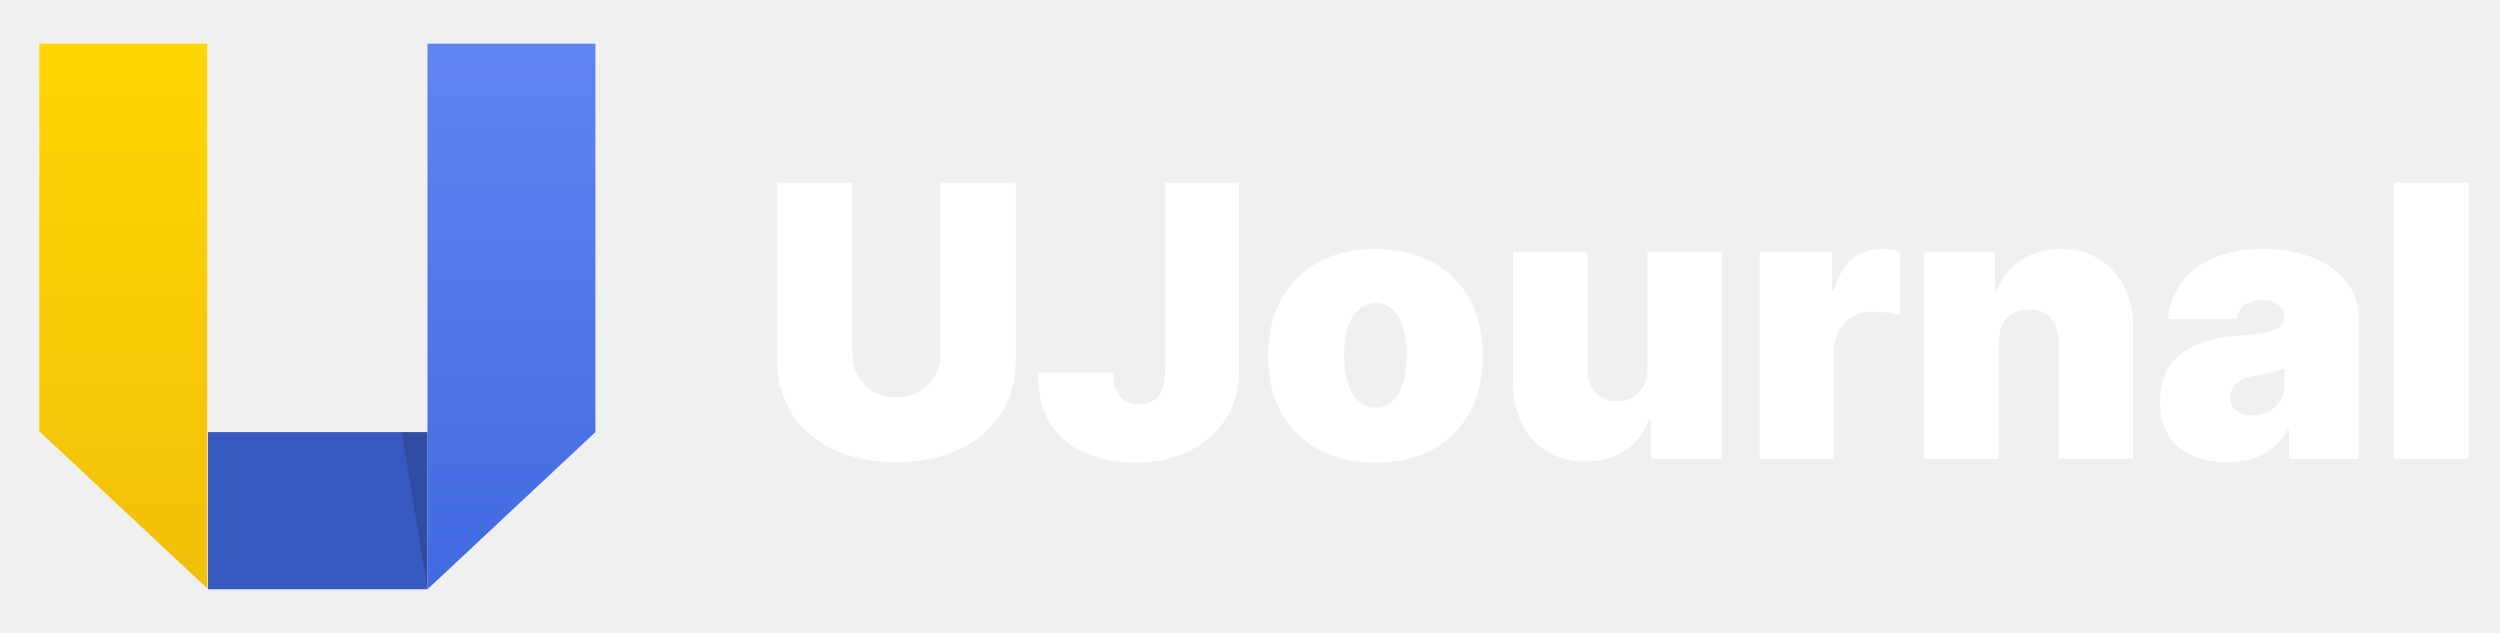
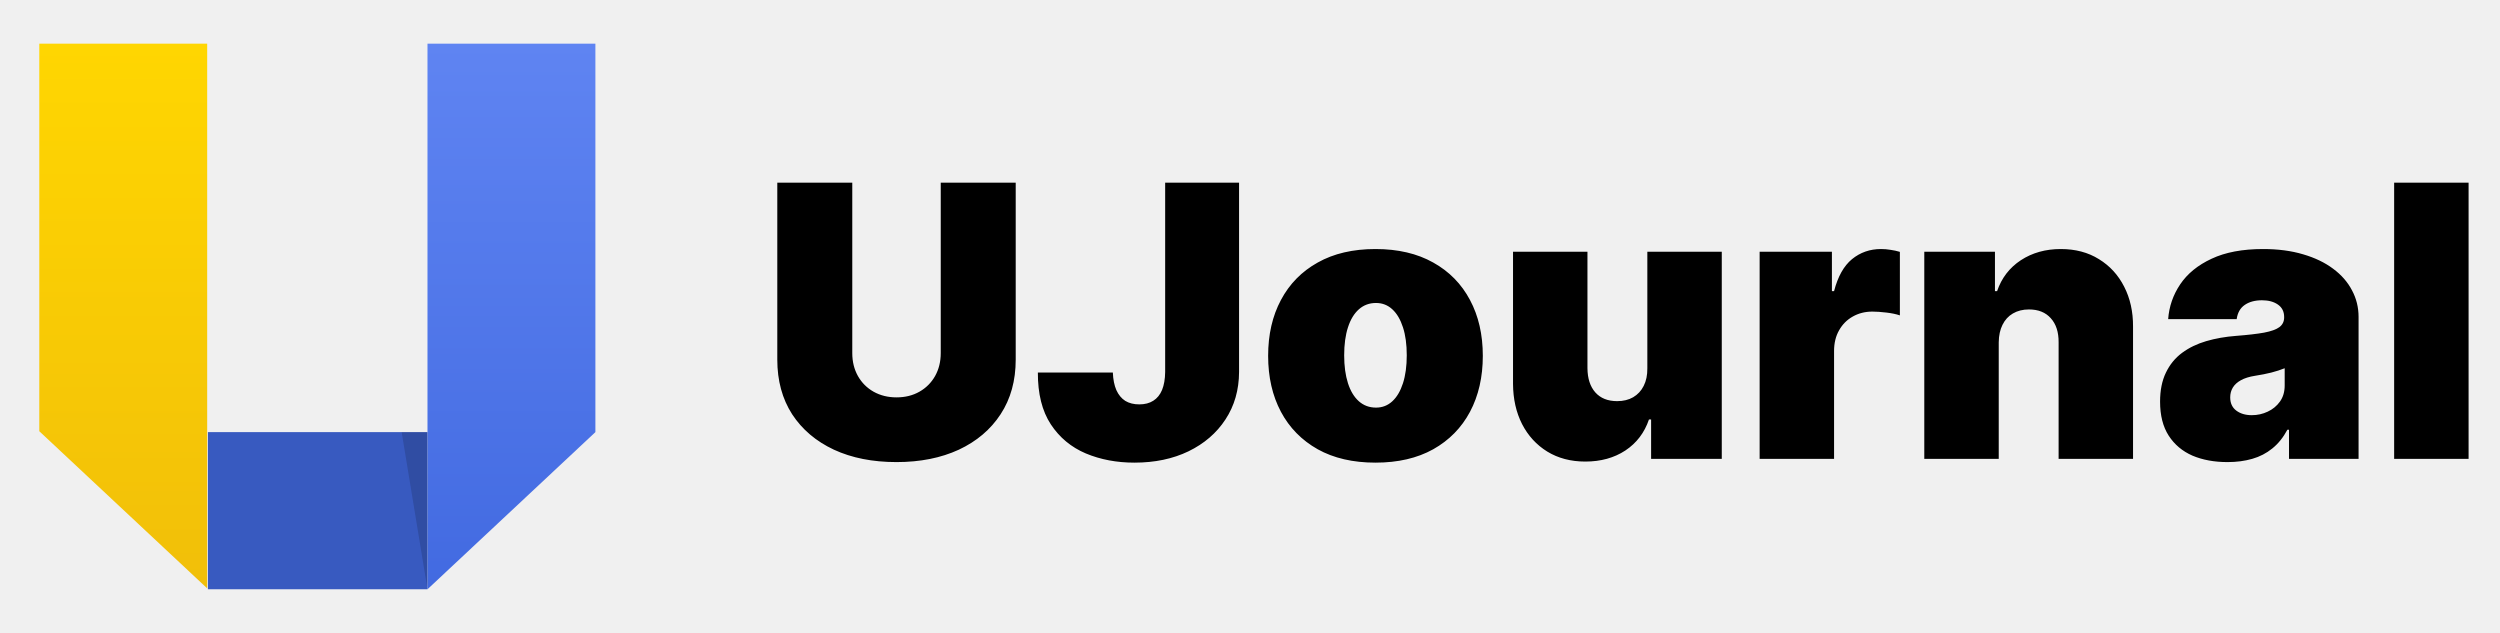
<svg xmlns="http://www.w3.org/2000/svg" width="158" height="40" viewBox="0 0 158 40" fill="none">
-   <path d="M59.455 11.546H64.193V22.727C64.193 24.057 63.875 25.207 63.239 26.179C62.608 27.145 61.727 27.892 60.597 28.421C59.466 28.943 58.153 29.204 56.659 29.204C55.153 29.204 53.835 28.943 52.705 28.421C51.574 27.892 50.693 27.145 50.062 26.179C49.438 25.207 49.125 24.057 49.125 22.727V11.546H53.864V22.318C53.864 22.858 53.983 23.341 54.222 23.767C54.46 24.188 54.79 24.517 55.21 24.756C55.636 24.994 56.119 25.114 56.659 25.114C57.205 25.114 57.688 24.994 58.108 24.756C58.528 24.517 58.858 24.188 59.097 23.767C59.335 23.341 59.455 22.858 59.455 22.318V11.546ZM73.638 11.546H78.309V23.511C78.303 24.648 78.016 25.648 77.448 26.511C76.886 27.369 76.107 28.04 75.113 28.523C74.124 29 72.985 29.239 71.695 29.239C70.576 29.239 69.553 29.046 68.627 28.659C67.701 28.267 66.962 27.653 66.411 26.818C65.86 25.977 65.587 24.886 65.593 23.546H70.332C70.349 23.983 70.423 24.352 70.553 24.653C70.69 24.954 70.877 25.182 71.116 25.335C71.36 25.483 71.656 25.557 72.002 25.557C72.354 25.557 72.65 25.48 72.888 25.327C73.133 25.173 73.317 24.946 73.442 24.645C73.567 24.338 73.633 23.96 73.638 23.511V11.546ZM86.93 29.239C85.509 29.239 84.293 28.957 83.282 28.395C82.271 27.827 81.495 27.037 80.955 26.026C80.415 25.009 80.146 23.829 80.146 22.489C80.146 21.148 80.415 19.972 80.955 18.96C81.495 17.943 82.271 17.153 83.282 16.591C84.293 16.023 85.509 15.739 86.93 15.739C88.35 15.739 89.566 16.023 90.577 16.591C91.589 17.153 92.364 17.943 92.904 18.96C93.444 19.972 93.714 21.148 93.714 22.489C93.714 23.829 93.444 25.009 92.904 26.026C92.364 27.037 91.589 27.827 90.577 28.395C89.566 28.957 88.35 29.239 86.93 29.239ZM86.964 25.761C87.362 25.761 87.705 25.628 87.995 25.361C88.285 25.094 88.509 24.713 88.668 24.219C88.827 23.724 88.907 23.136 88.907 22.454C88.907 21.767 88.827 21.179 88.668 20.69C88.509 20.196 88.285 19.815 87.995 19.548C87.705 19.281 87.362 19.148 86.964 19.148C86.543 19.148 86.183 19.281 85.881 19.548C85.58 19.815 85.35 20.196 85.191 20.69C85.032 21.179 84.952 21.767 84.952 22.454C84.952 23.136 85.032 23.724 85.191 24.219C85.35 24.713 85.58 25.094 85.881 25.361C86.183 25.628 86.543 25.761 86.964 25.761ZM104.112 23.273V15.909H108.816V29H104.35V26.511H104.214C103.93 27.347 103.433 28 102.722 28.472C102.012 28.938 101.168 29.171 100.191 29.171C99.276 29.171 98.475 28.96 97.788 28.54C97.106 28.119 96.575 27.54 96.194 26.801C95.819 26.062 95.629 25.216 95.623 24.261V15.909H100.327V23.273C100.333 23.921 100.498 24.429 100.822 24.798C101.151 25.168 101.612 25.352 102.202 25.352C102.594 25.352 102.933 25.27 103.217 25.105C103.506 24.935 103.728 24.696 103.881 24.389C104.04 24.077 104.117 23.704 104.112 23.273ZM111.209 29V15.909H115.777V18.398H115.913C116.152 17.477 116.53 16.804 117.047 16.378C117.57 15.952 118.18 15.739 118.879 15.739C119.084 15.739 119.286 15.756 119.484 15.79C119.689 15.818 119.885 15.861 120.072 15.918V19.932C119.839 19.852 119.553 19.793 119.212 19.753C118.871 19.713 118.578 19.693 118.334 19.693C117.874 19.693 117.459 19.798 117.089 20.009C116.726 20.213 116.439 20.503 116.229 20.878C116.018 21.247 115.913 21.682 115.913 22.182V29H111.209ZM126.32 21.636V29H121.615V15.909H126.081V18.398H126.217C126.501 17.568 127.001 16.918 127.717 16.446C128.439 15.974 129.28 15.739 130.24 15.739C131.166 15.739 131.97 15.952 132.652 16.378C133.339 16.798 133.871 17.378 134.246 18.116C134.626 18.855 134.814 19.699 134.808 20.648V29H130.104V21.636C130.109 20.989 129.945 20.48 129.609 20.111C129.28 19.741 128.82 19.557 128.229 19.557C127.842 19.557 127.504 19.642 127.214 19.812C126.93 19.977 126.712 20.216 126.558 20.528C126.405 20.835 126.325 21.204 126.32 21.636ZM140.778 29.204C139.943 29.204 139.205 29.068 138.562 28.796C137.926 28.517 137.426 28.097 137.062 27.534C136.699 26.972 136.517 26.256 136.517 25.386C136.517 24.671 136.639 24.06 136.884 23.554C137.128 23.043 137.469 22.625 137.906 22.301C138.344 21.977 138.852 21.73 139.432 21.56C140.017 21.389 140.648 21.278 141.324 21.227C142.057 21.171 142.645 21.102 143.088 21.023C143.537 20.938 143.861 20.821 144.06 20.673C144.259 20.52 144.358 20.318 144.358 20.068V20.034C144.358 19.693 144.227 19.432 143.966 19.25C143.705 19.068 143.369 18.977 142.96 18.977C142.511 18.977 142.145 19.077 141.861 19.276C141.582 19.469 141.415 19.767 141.358 20.171H137.028C137.085 19.375 137.338 18.642 137.787 17.972C138.241 17.296 138.903 16.756 139.773 16.352C140.642 15.943 141.727 15.739 143.028 15.739C143.966 15.739 144.807 15.849 145.551 16.071C146.295 16.287 146.929 16.591 147.452 16.983C147.974 17.369 148.372 17.824 148.645 18.347C148.923 18.864 149.062 19.426 149.062 20.034V29H144.665V27.159H144.562C144.301 27.648 143.983 28.043 143.608 28.344C143.239 28.645 142.815 28.864 142.338 29C141.866 29.136 141.347 29.204 140.778 29.204ZM142.312 26.239C142.67 26.239 143.006 26.165 143.318 26.017C143.636 25.869 143.895 25.656 144.094 25.378C144.293 25.099 144.392 24.761 144.392 24.364V23.273C144.267 23.324 144.134 23.372 143.991 23.418C143.855 23.463 143.707 23.506 143.548 23.546C143.395 23.585 143.23 23.622 143.054 23.656C142.884 23.69 142.705 23.722 142.517 23.75C142.153 23.807 141.855 23.901 141.622 24.031C141.395 24.156 141.224 24.312 141.111 24.5C141.003 24.682 140.949 24.886 140.949 25.114C140.949 25.477 141.077 25.756 141.332 25.949C141.588 26.142 141.915 26.239 142.312 26.239ZM156.015 11.546V29H151.31V11.546H156.015Z" fill="#fff" />
+   <path d="M59.455 11.546H64.193V22.727C64.193 24.057 63.875 25.207 63.239 26.179C62.608 27.145 61.727 27.892 60.597 28.421C59.466 28.943 58.153 29.204 56.659 29.204C55.153 29.204 53.835 28.943 52.705 28.421C51.574 27.892 50.693 27.145 50.062 26.179C49.438 25.207 49.125 24.057 49.125 22.727V11.546H53.864V22.318C53.864 22.858 53.983 23.341 54.222 23.767C54.46 24.188 54.79 24.517 55.21 24.756C55.636 24.994 56.119 25.114 56.659 25.114C57.205 25.114 57.688 24.994 58.108 24.756C58.528 24.517 58.858 24.188 59.097 23.767C59.335 23.341 59.455 22.858 59.455 22.318V11.546ZM73.638 11.546H78.309V23.511C78.303 24.648 78.016 25.648 77.448 26.511C76.886 27.369 76.107 28.04 75.113 28.523C74.124 29 72.985 29.239 71.695 29.239C70.576 29.239 69.553 29.046 68.627 28.659C67.701 28.267 66.962 27.653 66.411 26.818C65.86 25.977 65.587 24.886 65.593 23.546H70.332C70.349 23.983 70.423 24.352 70.553 24.653C70.69 24.954 70.877 25.182 71.116 25.335C71.36 25.483 71.656 25.557 72.002 25.557C72.354 25.557 72.65 25.48 72.888 25.327C73.133 25.173 73.317 24.946 73.442 24.645C73.567 24.338 73.633 23.96 73.638 23.511V11.546ZM86.93 29.239C85.509 29.239 84.293 28.957 83.282 28.395C82.271 27.827 81.495 27.037 80.955 26.026C80.415 25.009 80.146 23.829 80.146 22.489C80.146 21.148 80.415 19.972 80.955 18.96C81.495 17.943 82.271 17.153 83.282 16.591C84.293 16.023 85.509 15.739 86.93 15.739C88.35 15.739 89.566 16.023 90.577 16.591C91.589 17.153 92.364 17.943 92.904 18.96C93.444 19.972 93.714 21.148 93.714 22.489C93.714 23.829 93.444 25.009 92.904 26.026C92.364 27.037 91.589 27.827 90.577 28.395C89.566 28.957 88.35 29.239 86.93 29.239ZM86.964 25.761C87.362 25.761 87.705 25.628 87.995 25.361C88.285 25.094 88.509 24.713 88.668 24.219C88.827 23.724 88.907 23.136 88.907 22.454C88.907 21.767 88.827 21.179 88.668 20.69C88.509 20.196 88.285 19.815 87.995 19.548C87.705 19.281 87.362 19.148 86.964 19.148C86.543 19.148 86.183 19.281 85.881 19.548C85.58 19.815 85.35 20.196 85.191 20.69C85.032 21.179 84.952 21.767 84.952 22.454C84.952 23.136 85.032 23.724 85.191 24.219C85.35 24.713 85.58 25.094 85.881 25.361C86.183 25.628 86.543 25.761 86.964 25.761ZM104.112 23.273V15.909H108.816V29H104.35V26.511H104.214C103.93 27.347 103.433 28 102.722 28.472C102.012 28.938 101.168 29.171 100.191 29.171C99.276 29.171 98.475 28.96 97.788 28.54C97.106 28.119 96.575 27.54 96.194 26.801C95.819 26.062 95.629 25.216 95.623 24.261V15.909H100.327V23.273C100.333 23.921 100.498 24.429 100.822 24.798C101.151 25.168 101.612 25.352 102.202 25.352C102.594 25.352 102.933 25.27 103.217 25.105C103.506 24.935 103.728 24.696 103.881 24.389C104.04 24.077 104.117 23.704 104.112 23.273ZM111.209 29V15.909H115.777V18.398H115.913C116.152 17.477 116.53 16.804 117.047 16.378C117.57 15.952 118.18 15.739 118.879 15.739C119.084 15.739 119.286 15.756 119.484 15.79C119.689 15.818 119.885 15.861 120.072 15.918V19.932C119.839 19.852 119.553 19.793 119.212 19.753C118.871 19.713 118.578 19.693 118.334 19.693C117.874 19.693 117.459 19.798 117.089 20.009C116.726 20.213 116.439 20.503 116.229 20.878C116.018 21.247 115.913 21.682 115.913 22.182V29H111.209ZM126.32 21.636V29H121.615V15.909H126.081V18.398H126.217C126.501 17.568 127.001 16.918 127.717 16.446C128.439 15.974 129.28 15.739 130.24 15.739C131.166 15.739 131.97 15.952 132.652 16.378C133.339 16.798 133.871 17.378 134.246 18.116C134.626 18.855 134.814 19.699 134.808 20.648V29H130.104V21.636C130.109 20.989 129.945 20.48 129.609 20.111C129.28 19.741 128.82 19.557 128.229 19.557C127.842 19.557 127.504 19.642 127.214 19.812C126.93 19.977 126.712 20.216 126.558 20.528C126.405 20.835 126.325 21.204 126.32 21.636ZM140.778 29.204C139.943 29.204 139.205 29.068 138.562 28.796C137.926 28.517 137.426 28.097 137.062 27.534C136.699 26.972 136.517 26.256 136.517 25.386C136.517 24.671 136.639 24.06 136.884 23.554C137.128 23.043 137.469 22.625 137.906 22.301C138.344 21.977 138.852 21.73 139.432 21.56C140.017 21.389 140.648 21.278 141.324 21.227C142.057 21.171 142.645 21.102 143.088 21.023C143.537 20.938 143.861 20.821 144.06 20.673C144.259 20.52 144.358 20.318 144.358 20.068V20.034C144.358 19.693 144.227 19.432 143.966 19.25C143.705 19.068 143.369 18.977 142.96 18.977C142.511 18.977 142.145 19.077 141.861 19.276C141.582 19.469 141.415 19.767 141.358 20.171H137.028C137.085 19.375 137.338 18.642 137.787 17.972C138.241 17.296 138.903 16.756 139.773 16.352C140.642 15.943 141.727 15.739 143.028 15.739C143.966 15.739 144.807 15.849 145.551 16.071C146.295 16.287 146.929 16.591 147.452 16.983C147.974 17.369 148.372 17.824 148.645 18.347C148.923 18.864 149.062 19.426 149.062 20.034V29H144.665V27.159H144.562C144.301 27.648 143.983 28.043 143.608 28.344C143.239 28.645 142.815 28.864 142.338 29C141.866 29.136 141.347 29.204 140.778 29.204ZM142.312 26.239C142.67 26.239 143.006 26.165 143.318 26.017C143.636 25.869 143.895 25.656 144.094 25.378C144.293 25.099 144.392 24.761 144.392 24.364V23.273C144.267 23.324 144.134 23.372 143.991 23.418C143.855 23.463 143.707 23.506 143.548 23.546C143.395 23.585 143.23 23.622 143.054 23.656C142.884 23.69 142.705 23.722 142.517 23.75C142.153 23.807 141.855 23.901 141.622 24.031C141.395 24.156 141.224 24.312 141.111 24.5C141.003 24.682 140.949 24.886 140.949 25.114C140.949 25.477 141.077 25.756 141.332 25.949C141.588 26.142 141.915 26.239 142.312 26.239ZM156.015 11.546V29H151.31V11.546H156.015Z" fill="#000" />
  <path d="M13.141 27.31H27.017V37.241H13.141V27.31Z" fill="#385AC0" />
  <path d="M27.017 2.759V37.241L37.629 27.31V2.759H27.017Z" fill="url(#paint0_linear_337_291)" />
  <path d="M13.094 2.759V37.184L2.483 27.253V2.759H13.094Z" fill="url(#paint1_linear_337_291)" />
  <path d="M25.385 27.31H27.017V37.241L25.385 27.31Z" fill="#000" fill-opacity="0.15" />
  <defs>
    <linearGradient id="paint0_linear_337_291" x1="32.323" y1="2.759" x2="32.323" y2="37.241" gradientUnits="userSpaceOnUse">
      <stop stop-color="#5F84F2" />
      <stop offset="1" stop-color="#426AE1" />
    </linearGradient>
    <linearGradient id="paint1_linear_337_291" x1="7.789" y1="2.759" x2="7.789" y2="37.184" gradientUnits="userSpaceOnUse">
      <stop stop-color="#FFD601" />
      <stop offset="1" stop-color="#F1BF09" />
    </linearGradient>
  </defs>
</svg>
